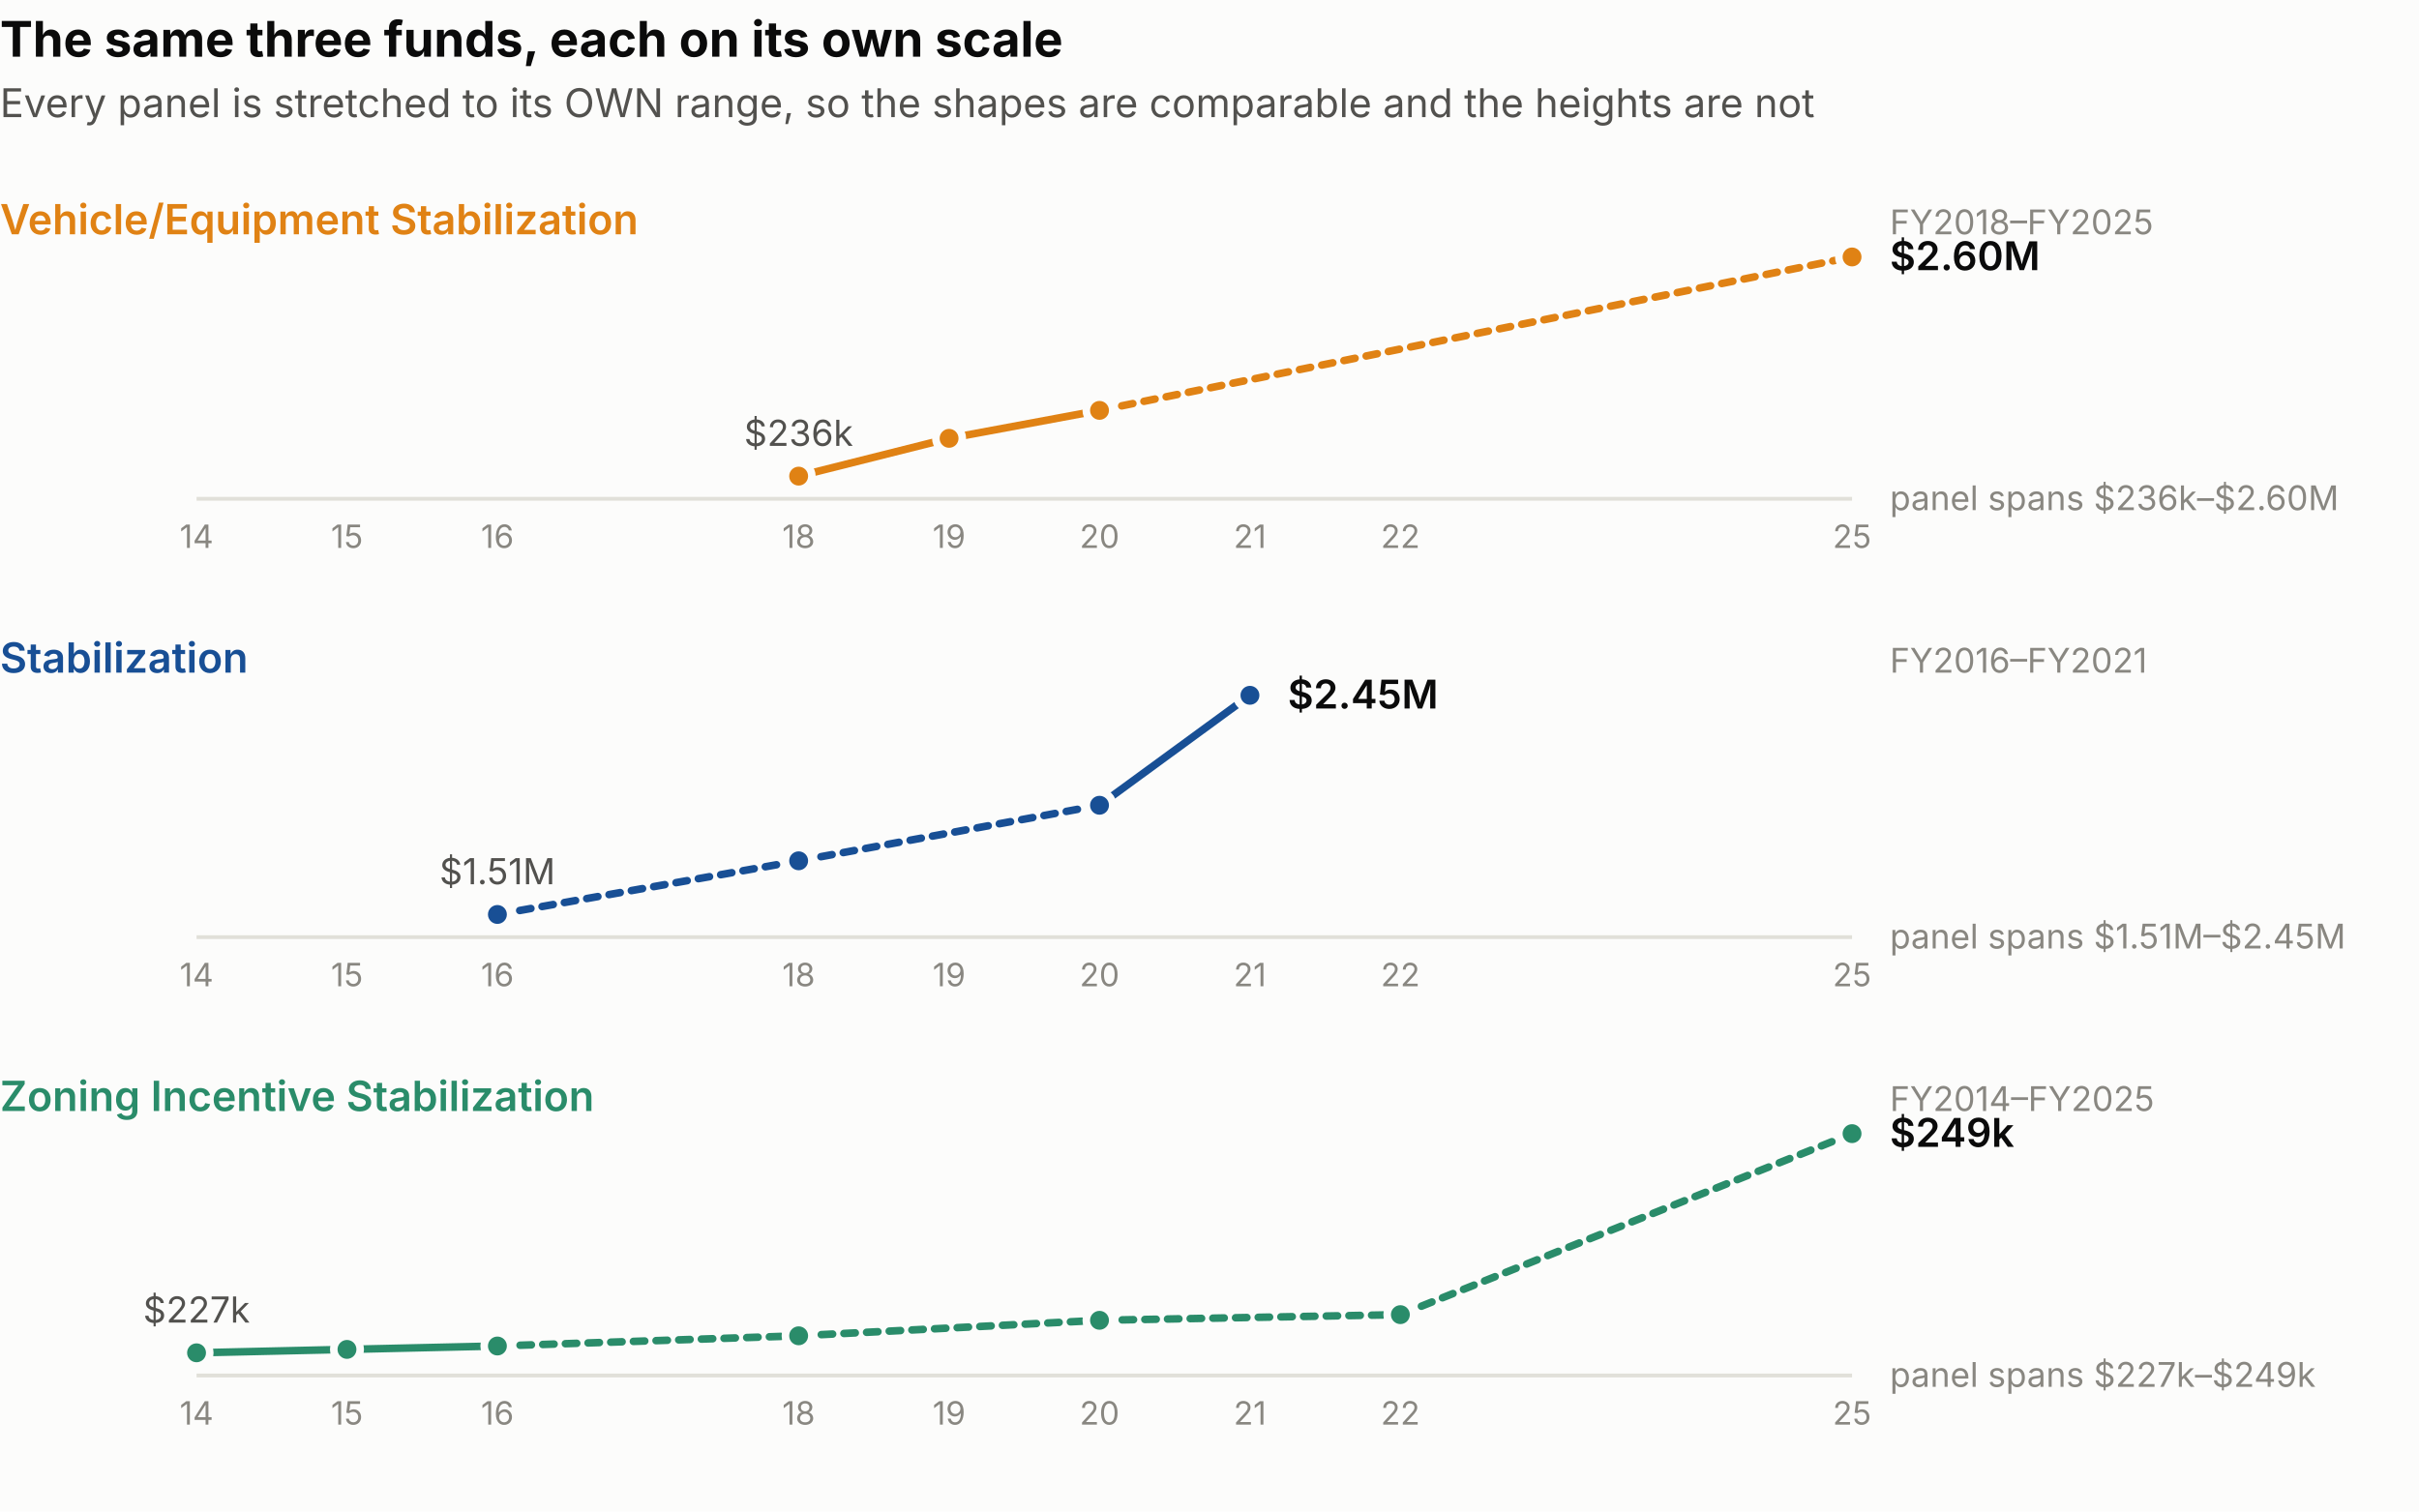
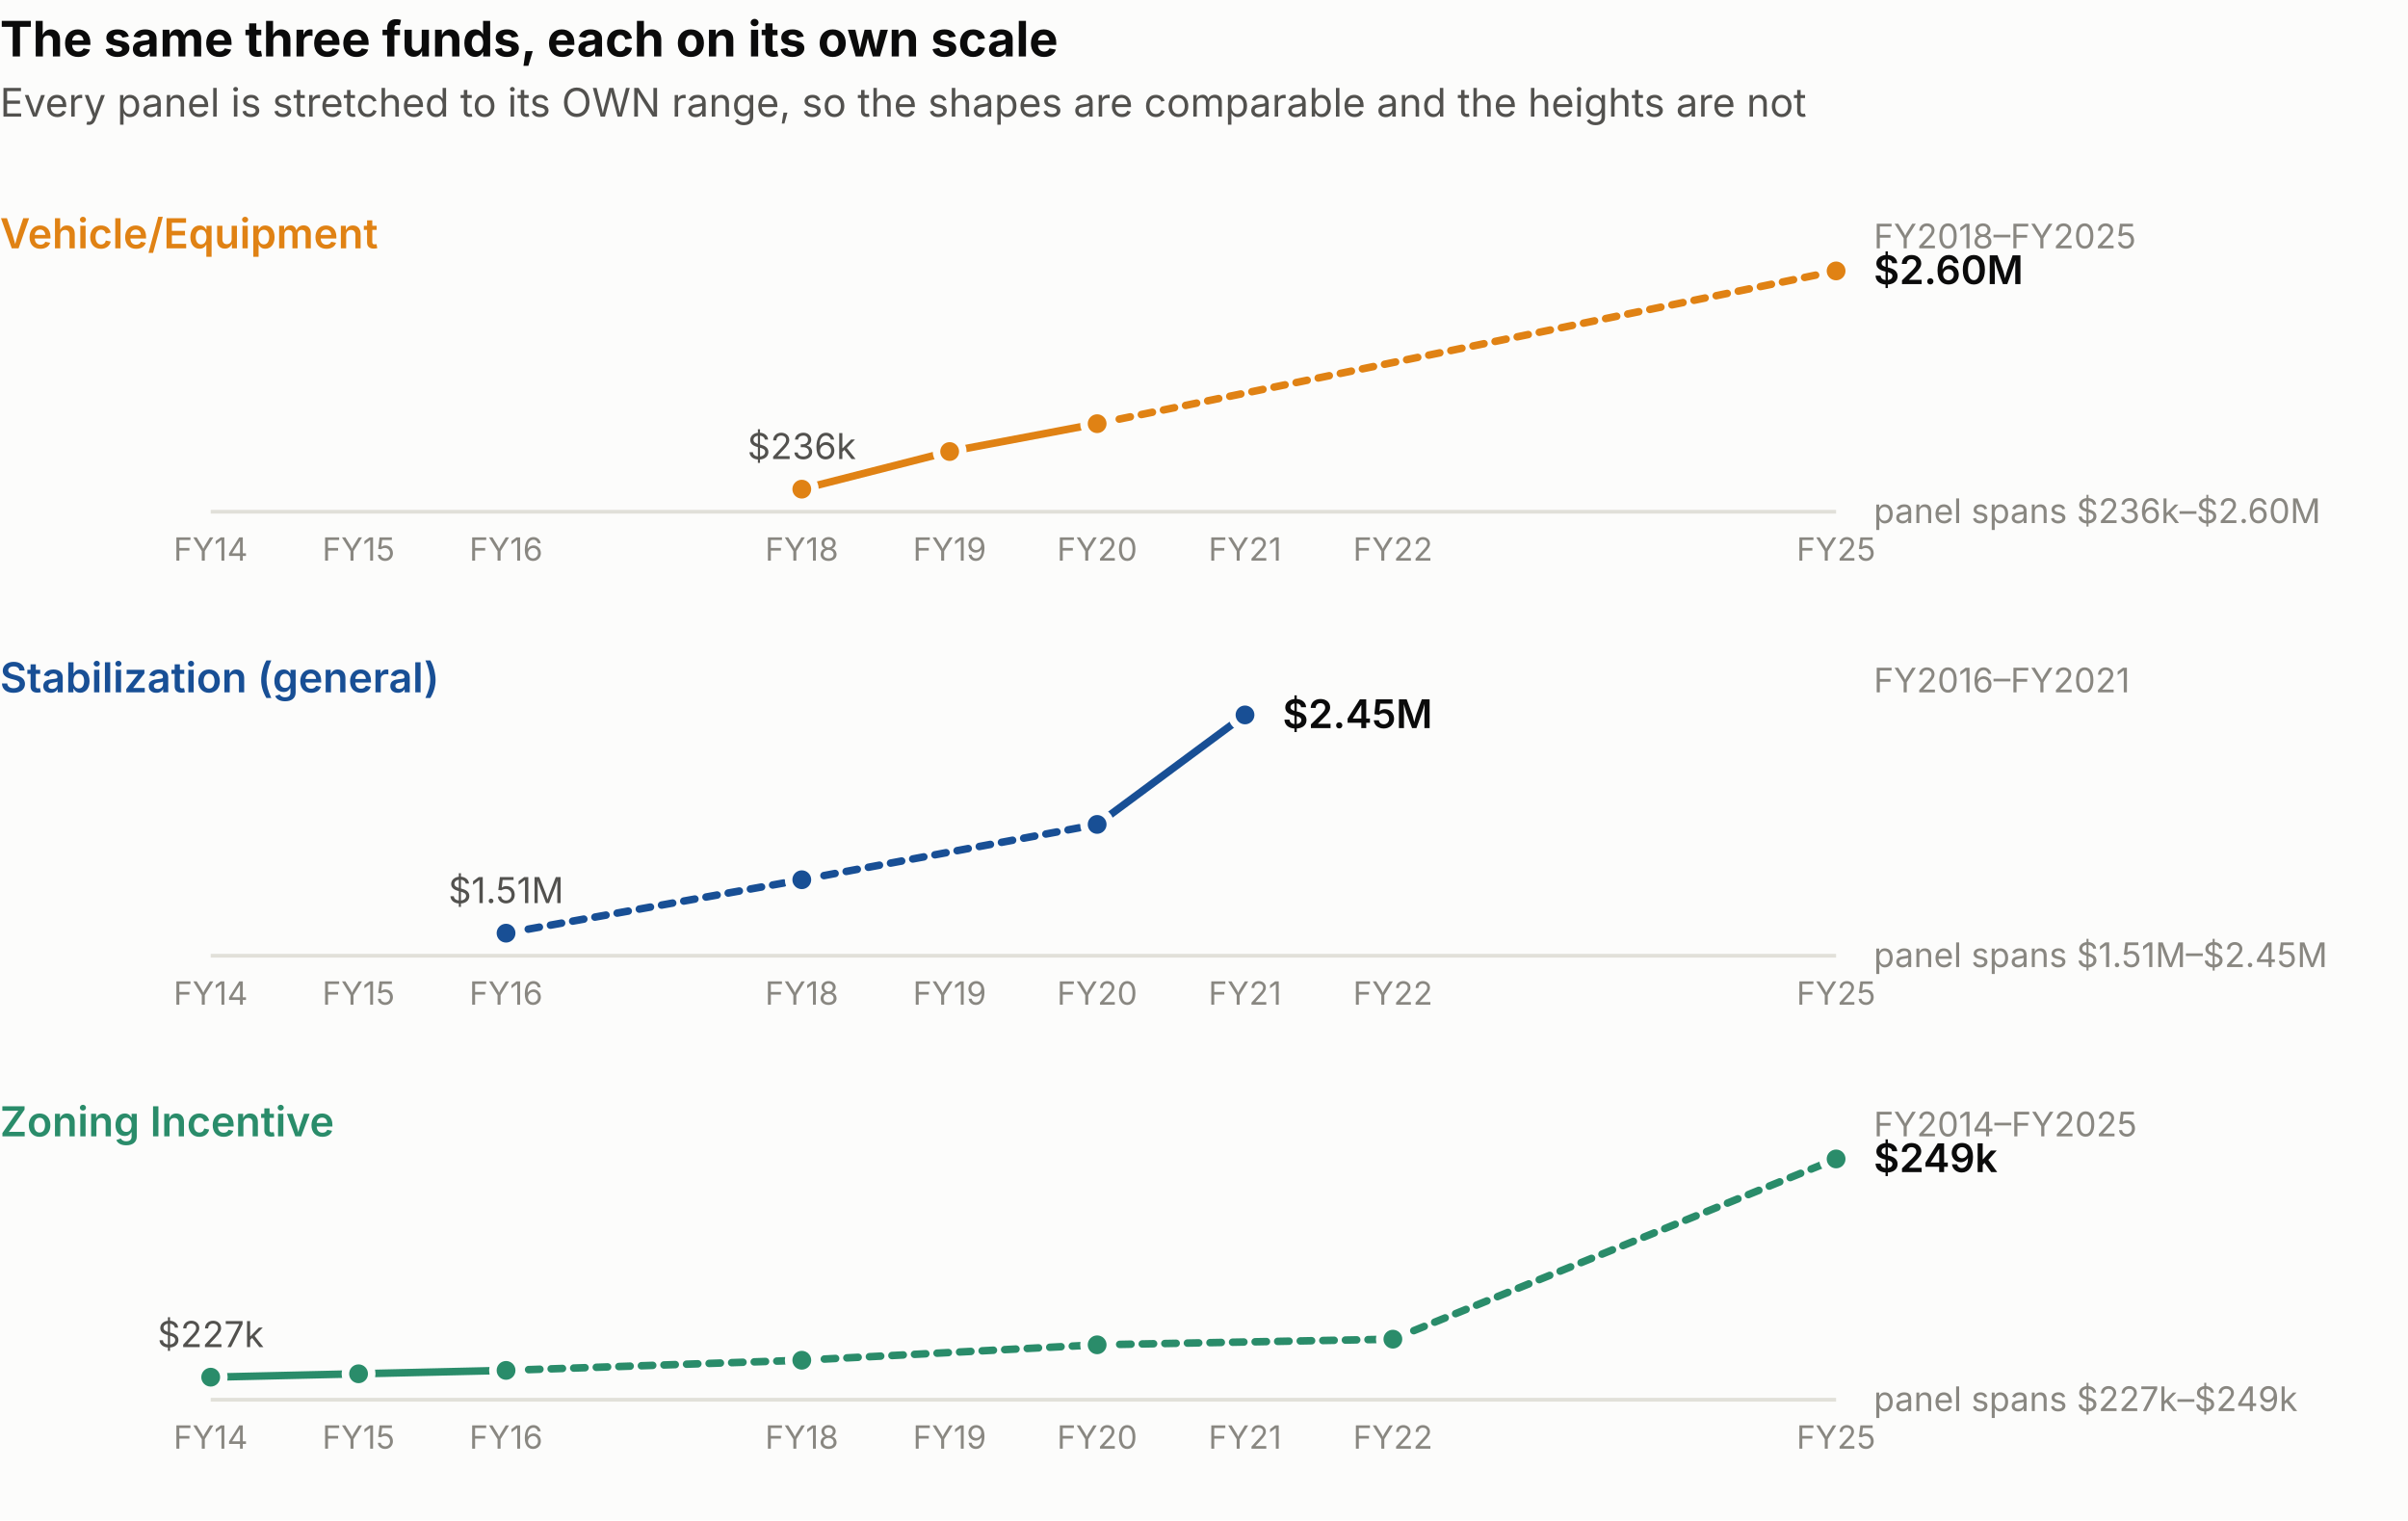
- <svg xmlns="http://www.w3.org/2000/svg" viewBox="0 0 640 400" width="640" height="400" role="img" aria-label="The same three funds, each on its own scale. Every panel is stretched to its OWN range, so the shapes are comparable and the heights are not" font-family="system-ui, -apple-system, &quot;Segoe UI&quot;, sans-serif">
-   <rect width="640" height="400" fill="#fcfcfb" />
+ <svg xmlns="http://www.w3.org/2000/svg" viewBox="0 0 640 404" width="640" height="404" role="img" aria-label="The same three funds, each on its own scale. Every panel is stretched to its OWN range, so the shapes are comparable and the heights are not" font-family="system-ui, -apple-system, &quot;Segoe UI&quot;, sans-serif">
+   <rect width="640" height="404" fill="#fcfcfb" />
  <text x="0" y="15" font-size="13" font-weight="700" fill="#0b0b0b">The same three funds, each on its own scale</text>
  <text x="0" y="31" font-size="10.5" fill="#52514e">Every panel is stretched to its OWN range, so the shapes are comparable and the heights are not</text>
-   <line x1="52" y1="132" x2="490" y2="132" stroke="#e1e0d9" stroke-width="1" />
-   <text x="0" y="62" font-size="11" font-weight="600" fill="#e08214">Vehicle/Equipment Stabilization</text>
-   <line x1="211.3" y1="126.0" x2="251.1" y2="116.0" stroke-width="2" stroke-linecap="round" stroke="#e08214" />
-   <line x1="251.1" y1="116.0" x2="290.9" y2="108.6" stroke-width="2" stroke-linecap="round" stroke="#e08214" />
-   <line x1="290.9" y1="108.6" x2="490.0" y2="68.0" stroke-width="2" stroke-linecap="round" stroke-dasharray="3 3" stroke="#e08214" />
-   <circle cx="211.3" cy="126.0" r="3.5" fill="#e08214" stroke="#fcfcfb" stroke-width="2" />
-   <circle cx="251.1" cy="116.0" r="3.5" fill="#e08214" stroke="#fcfcfb" stroke-width="2" />
-   <circle cx="290.9" cy="108.6" r="3.5" fill="#e08214" stroke="#fcfcfb" stroke-width="2" />
-   <circle cx="490.0" cy="68.0" r="3.5" fill="#e08214" stroke="#fcfcfb" stroke-width="2" />
-   <text x="211.3" y="118.0" font-size="9.5" text-anchor="middle" fill="#52514e">$236k</text>
-   <text x="500.0" y="71.5" font-size="10.5" font-weight="600" fill="#0b0b0b">$2.60M</text>
-   <text x="500" y="62" font-size="9" fill="#898781">FY2018–FY2025</text>
-   <text x="500" y="135" font-size="9" fill="#898781">panel spans $236k–$2.60M</text>
-   <text x="52.0" y="145" font-size="8.5" text-anchor="middle" fill="#898781">14</text>
-   <text x="91.8" y="145" font-size="8.5" text-anchor="middle" fill="#898781">15</text>
-   <text x="131.6" y="145" font-size="8.5" text-anchor="middle" fill="#898781">16</text>
-   <text x="211.3" y="145" font-size="8.5" text-anchor="middle" fill="#898781">18</text>
-   <text x="251.1" y="145" font-size="8.5" text-anchor="middle" fill="#898781">19</text>
-   <text x="290.9" y="145" font-size="8.5" text-anchor="middle" fill="#898781">20</text>
-   <text x="330.7" y="145" font-size="8.5" text-anchor="middle" fill="#898781">21</text>
-   <text x="370.5" y="145" font-size="8.5" text-anchor="middle" fill="#898781">22</text>
-   <text x="490.0" y="145" font-size="8.5" text-anchor="middle" fill="#898781">25</text>
-   <line x1="52" y1="248" x2="490" y2="248" stroke="#e1e0d9" stroke-width="1" />
-   <text x="0" y="178" font-size="11" font-weight="600" fill="#184f95">Stabilization</text>
-   <line x1="131.6" y1="242.0" x2="211.3" y2="227.8" stroke-width="2" stroke-linecap="round" stroke-dasharray="3 3" stroke="#184f95" />
-   <line x1="211.3" y1="227.8" x2="290.9" y2="213.1" stroke-width="2" stroke-linecap="round" stroke-dasharray="3 3" stroke="#184f95" />
-   <line x1="290.9" y1="213.1" x2="330.7" y2="184.0" stroke-width="2" stroke-linecap="round" stroke="#184f95" />
-   <circle cx="131.6" cy="242.0" r="3.5" fill="#184f95" stroke="#fcfcfb" stroke-width="2" />
-   <circle cx="211.3" cy="227.8" r="3.5" fill="#184f95" stroke="#fcfcfb" stroke-width="2" />
-   <circle cx="290.9" cy="213.1" r="3.5" fill="#184f95" stroke="#fcfcfb" stroke-width="2" />
-   <circle cx="330.7" cy="184.0" r="3.5" fill="#184f95" stroke="#fcfcfb" stroke-width="2" />
-   <text x="131.6" y="234.0" font-size="9.5" text-anchor="middle" fill="#52514e">$1.51M</text>
-   <text x="340.7" y="187.5" font-size="10.5" font-weight="600" fill="#0b0b0b">$2.45M</text>
-   <text x="500" y="178" font-size="9" fill="#898781">FY2016–FY2021</text>
-   <text x="500" y="251" font-size="9" fill="#898781">panel spans $1.51M–$2.45M</text>
-   <text x="52.0" y="261" font-size="8.5" text-anchor="middle" fill="#898781">14</text>
-   <text x="91.8" y="261" font-size="8.5" text-anchor="middle" fill="#898781">15</text>
-   <text x="131.6" y="261" font-size="8.5" text-anchor="middle" fill="#898781">16</text>
-   <text x="211.3" y="261" font-size="8.5" text-anchor="middle" fill="#898781">18</text>
-   <text x="251.1" y="261" font-size="8.5" text-anchor="middle" fill="#898781">19</text>
-   <text x="290.9" y="261" font-size="8.5" text-anchor="middle" fill="#898781">20</text>
-   <text x="330.7" y="261" font-size="8.5" text-anchor="middle" fill="#898781">21</text>
-   <text x="370.5" y="261" font-size="8.5" text-anchor="middle" fill="#898781">22</text>
-   <text x="490.0" y="261" font-size="8.5" text-anchor="middle" fill="#898781">25</text>
-   <line x1="52" y1="364" x2="490" y2="364" stroke="#e1e0d9" stroke-width="1" />
-   <text x="0" y="294" font-size="11" font-weight="600" fill="#2a8c6a">Zoning Incentive Stabilization</text>
-   <line x1="52.0" y1="358.0" x2="91.8" y2="357.1" stroke-width="2" stroke-linecap="round" stroke="#2a8c6a" />
-   <line x1="91.8" y1="357.1" x2="131.6" y2="356.2" stroke-width="2" stroke-linecap="round" stroke="#2a8c6a" />
-   <line x1="131.6" y1="356.2" x2="211.3" y2="353.5" stroke-width="2" stroke-linecap="round" stroke-dasharray="3 3" stroke="#2a8c6a" />
-   <line x1="211.3" y1="353.5" x2="290.9" y2="349.4" stroke-width="2" stroke-linecap="round" stroke-dasharray="3 3" stroke="#2a8c6a" />
-   <line x1="290.9" y1="349.4" x2="370.5" y2="347.9" stroke-width="2" stroke-linecap="round" stroke-dasharray="3 3" stroke="#2a8c6a" />
-   <line x1="370.5" y1="347.9" x2="490.0" y2="300.0" stroke-width="2" stroke-linecap="round" stroke-dasharray="3 3" stroke="#2a8c6a" />
-   <circle cx="52.0" cy="358.0" r="3.5" fill="#2a8c6a" stroke="#fcfcfb" stroke-width="2" />
-   <circle cx="91.8" cy="357.1" r="3.5" fill="#2a8c6a" stroke="#fcfcfb" stroke-width="2" />
-   <circle cx="131.6" cy="356.2" r="3.5" fill="#2a8c6a" stroke="#fcfcfb" stroke-width="2" />
-   <circle cx="211.3" cy="353.5" r="3.5" fill="#2a8c6a" stroke="#fcfcfb" stroke-width="2" />
-   <circle cx="290.9" cy="349.4" r="3.5" fill="#2a8c6a" stroke="#fcfcfb" stroke-width="2" />
-   <circle cx="370.5" cy="347.9" r="3.5" fill="#2a8c6a" stroke="#fcfcfb" stroke-width="2" />
-   <circle cx="490.0" cy="300.0" r="3.5" fill="#2a8c6a" stroke="#fcfcfb" stroke-width="2" />
-   <text x="52.0" y="350.0" font-size="9.5" text-anchor="middle" fill="#52514e">$227k</text>
-   <text x="500.0" y="303.5" font-size="10.5" font-weight="600" fill="#0b0b0b">$249k</text>
-   <text x="500" y="294" font-size="9" fill="#898781">FY2014–FY2025</text>
-   <text x="500" y="367" font-size="9" fill="#898781">panel spans $227k–$249k</text>
-   <text x="52.0" y="377" font-size="8.5" text-anchor="middle" fill="#898781">14</text>
-   <text x="91.8" y="377" font-size="8.5" text-anchor="middle" fill="#898781">15</text>
-   <text x="131.6" y="377" font-size="8.5" text-anchor="middle" fill="#898781">16</text>
-   <text x="211.3" y="377" font-size="8.5" text-anchor="middle" fill="#898781">18</text>
-   <text x="251.1" y="377" font-size="8.5" text-anchor="middle" fill="#898781">19</text>
-   <text x="290.9" y="377" font-size="8.5" text-anchor="middle" fill="#898781">20</text>
-   <text x="330.7" y="377" font-size="8.5" text-anchor="middle" fill="#898781">21</text>
-   <text x="370.5" y="377" font-size="8.5" text-anchor="middle" fill="#898781">22</text>
-   <text x="490.0" y="377" font-size="8.5" text-anchor="middle" fill="#898781">25</text>
+   <line x1="56" y1="136" x2="488" y2="136" stroke="#e1e0d9" stroke-width="1" />
+   <text x="0" y="66" font-size="11" font-weight="600" fill="#e08214">Vehicle/Equipment</text>
+   <line x1="213.1" y1="130.0" x2="252.4" y2="120.0" stroke-width="2" stroke-linecap="round" stroke="#e08214" />
+   <line x1="252.4" y1="120.0" x2="291.6" y2="112.6" stroke-width="2" stroke-linecap="round" stroke="#e08214" />
+   <line x1="291.6" y1="112.6" x2="488.0" y2="72.0" stroke-width="2" stroke-linecap="round" stroke-dasharray="3 3" stroke="#e08214" />
+   <circle cx="213.1" cy="130.0" r="3.5" fill="#e08214" stroke="#fcfcfb" stroke-width="2" />
+   <circle cx="252.4" cy="120.0" r="3.5" fill="#e08214" stroke="#fcfcfb" stroke-width="2" />
+   <circle cx="291.6" cy="112.6" r="3.5" fill="#e08214" stroke="#fcfcfb" stroke-width="2" />
+   <circle cx="488.0" cy="72.0" r="3.5" fill="#e08214" stroke="#fcfcfb" stroke-width="2" />
+   <text x="213.1" y="122.0" font-size="9.5" text-anchor="middle" fill="#52514e">$236k</text>
+   <text x="498.0" y="75.5" font-size="10.5" font-weight="600" fill="#0b0b0b">$2.60M</text>
+   <text x="498" y="66" font-size="9" fill="#898781">FY2018–FY2025</text>
+   <text x="498" y="139" font-size="9" fill="#898781">panel spans $236k–$2.60M</text>
+   <text x="56.0" y="149" font-size="8.5" text-anchor="middle" fill="#898781">FY14</text>
+   <text x="95.3" y="149" font-size="8.5" text-anchor="middle" fill="#898781">FY15</text>
+   <text x="134.5" y="149" font-size="8.5" text-anchor="middle" fill="#898781">FY16</text>
+   <text x="213.1" y="149" font-size="8.5" text-anchor="middle" fill="#898781">FY18</text>
+   <text x="252.4" y="149" font-size="8.5" text-anchor="middle" fill="#898781">FY19</text>
+   <text x="291.6" y="149" font-size="8.5" text-anchor="middle" fill="#898781">FY20</text>
+   <text x="330.9" y="149" font-size="8.5" text-anchor="middle" fill="#898781">FY21</text>
+   <text x="370.2" y="149" font-size="8.5" text-anchor="middle" fill="#898781">FY22</text>
+   <text x="488.0" y="149" font-size="8.5" text-anchor="middle" fill="#898781">FY25</text>
+   <line x1="56" y1="254" x2="488" y2="254" stroke="#e1e0d9" stroke-width="1" />
+   <text x="0" y="184" font-size="11" font-weight="600" fill="#184f95">Stabilization (general)</text>
+   <line x1="134.5" y1="248.0" x2="213.1" y2="233.8" stroke-width="2" stroke-linecap="round" stroke-dasharray="3 3" stroke="#184f95" />
+   <line x1="213.1" y1="233.8" x2="291.6" y2="219.1" stroke-width="2" stroke-linecap="round" stroke-dasharray="3 3" stroke="#184f95" />
+   <line x1="291.6" y1="219.1" x2="330.9" y2="190.0" stroke-width="2" stroke-linecap="round" stroke="#184f95" />
+   <circle cx="134.5" cy="248.0" r="3.5" fill="#184f95" stroke="#fcfcfb" stroke-width="2" />
+   <circle cx="213.1" cy="233.8" r="3.5" fill="#184f95" stroke="#fcfcfb" stroke-width="2" />
+   <circle cx="291.6" cy="219.1" r="3.5" fill="#184f95" stroke="#fcfcfb" stroke-width="2" />
+   <circle cx="330.9" cy="190.0" r="3.5" fill="#184f95" stroke="#fcfcfb" stroke-width="2" />
+   <text x="134.5" y="240.0" font-size="9.5" text-anchor="middle" fill="#52514e">$1.51M</text>
+   <text x="340.9" y="193.5" font-size="10.5" font-weight="600" fill="#0b0b0b">$2.45M</text>
+   <text x="498" y="184" font-size="9" fill="#898781">FY2016–FY2021</text>
+   <text x="498" y="257" font-size="9" fill="#898781">panel spans $1.51M–$2.45M</text>
+   <text x="56.0" y="267" font-size="8.5" text-anchor="middle" fill="#898781">FY14</text>
+   <text x="95.3" y="267" font-size="8.5" text-anchor="middle" fill="#898781">FY15</text>
+   <text x="134.5" y="267" font-size="8.5" text-anchor="middle" fill="#898781">FY16</text>
+   <text x="213.1" y="267" font-size="8.5" text-anchor="middle" fill="#898781">FY18</text>
+   <text x="252.4" y="267" font-size="8.5" text-anchor="middle" fill="#898781">FY19</text>
+   <text x="291.6" y="267" font-size="8.5" text-anchor="middle" fill="#898781">FY20</text>
+   <text x="330.9" y="267" font-size="8.5" text-anchor="middle" fill="#898781">FY21</text>
+   <text x="370.2" y="267" font-size="8.5" text-anchor="middle" fill="#898781">FY22</text>
+   <text x="488.0" y="267" font-size="8.5" text-anchor="middle" fill="#898781">FY25</text>
+   <line x1="56" y1="372" x2="488" y2="372" stroke="#e1e0d9" stroke-width="1" />
+   <text x="0" y="302" font-size="11" font-weight="600" fill="#2a8c6a">Zoning Incentive</text>
+   <line x1="56.0" y1="366.0" x2="95.3" y2="365.1" stroke-width="2" stroke-linecap="round" stroke="#2a8c6a" />
+   <line x1="95.3" y1="365.1" x2="134.5" y2="364.2" stroke-width="2" stroke-linecap="round" stroke="#2a8c6a" />
+   <line x1="134.5" y1="364.2" x2="213.1" y2="361.5" stroke-width="2" stroke-linecap="round" stroke-dasharray="3 3" stroke="#2a8c6a" />
+   <line x1="213.1" y1="361.5" x2="291.6" y2="357.4" stroke-width="2" stroke-linecap="round" stroke-dasharray="3 3" stroke="#2a8c6a" />
+   <line x1="291.6" y1="357.4" x2="370.2" y2="355.9" stroke-width="2" stroke-linecap="round" stroke-dasharray="3 3" stroke="#2a8c6a" />
+   <line x1="370.2" y1="355.9" x2="488.0" y2="308.0" stroke-width="2" stroke-linecap="round" stroke-dasharray="3 3" stroke="#2a8c6a" />
+   <circle cx="56.0" cy="366.0" r="3.5" fill="#2a8c6a" stroke="#fcfcfb" stroke-width="2" />
+   <circle cx="95.3" cy="365.1" r="3.5" fill="#2a8c6a" stroke="#fcfcfb" stroke-width="2" />
+   <circle cx="134.5" cy="364.2" r="3.5" fill="#2a8c6a" stroke="#fcfcfb" stroke-width="2" />
+   <circle cx="213.1" cy="361.5" r="3.5" fill="#2a8c6a" stroke="#fcfcfb" stroke-width="2" />
+   <circle cx="291.6" cy="357.4" r="3.5" fill="#2a8c6a" stroke="#fcfcfb" stroke-width="2" />
+   <circle cx="370.2" cy="355.9" r="3.5" fill="#2a8c6a" stroke="#fcfcfb" stroke-width="2" />
+   <circle cx="488.0" cy="308.0" r="3.5" fill="#2a8c6a" stroke="#fcfcfb" stroke-width="2" />
+   <text x="56.0" y="358.0" font-size="9.5" text-anchor="middle" fill="#52514e">$227k</text>
+   <text x="498.0" y="311.5" font-size="10.5" font-weight="600" fill="#0b0b0b">$249k</text>
+   <text x="498" y="302" font-size="9" fill="#898781">FY2014–FY2025</text>
+   <text x="498" y="375" font-size="9" fill="#898781">panel spans $227k–$249k</text>
+   <text x="56.0" y="385" font-size="8.5" text-anchor="middle" fill="#898781">FY14</text>
+   <text x="95.3" y="385" font-size="8.5" text-anchor="middle" fill="#898781">FY15</text>
+   <text x="134.5" y="385" font-size="8.5" text-anchor="middle" fill="#898781">FY16</text>
+   <text x="213.1" y="385" font-size="8.5" text-anchor="middle" fill="#898781">FY18</text>
+   <text x="252.4" y="385" font-size="8.5" text-anchor="middle" fill="#898781">FY19</text>
+   <text x="291.6" y="385" font-size="8.5" text-anchor="middle" fill="#898781">FY20</text>
+   <text x="330.9" y="385" font-size="8.5" text-anchor="middle" fill="#898781">FY21</text>
+   <text x="370.2" y="385" font-size="8.5" text-anchor="middle" fill="#898781">FY22</text>
+   <text x="488.0" y="385" font-size="8.5" text-anchor="middle" fill="#898781">FY25</text>
</svg>
